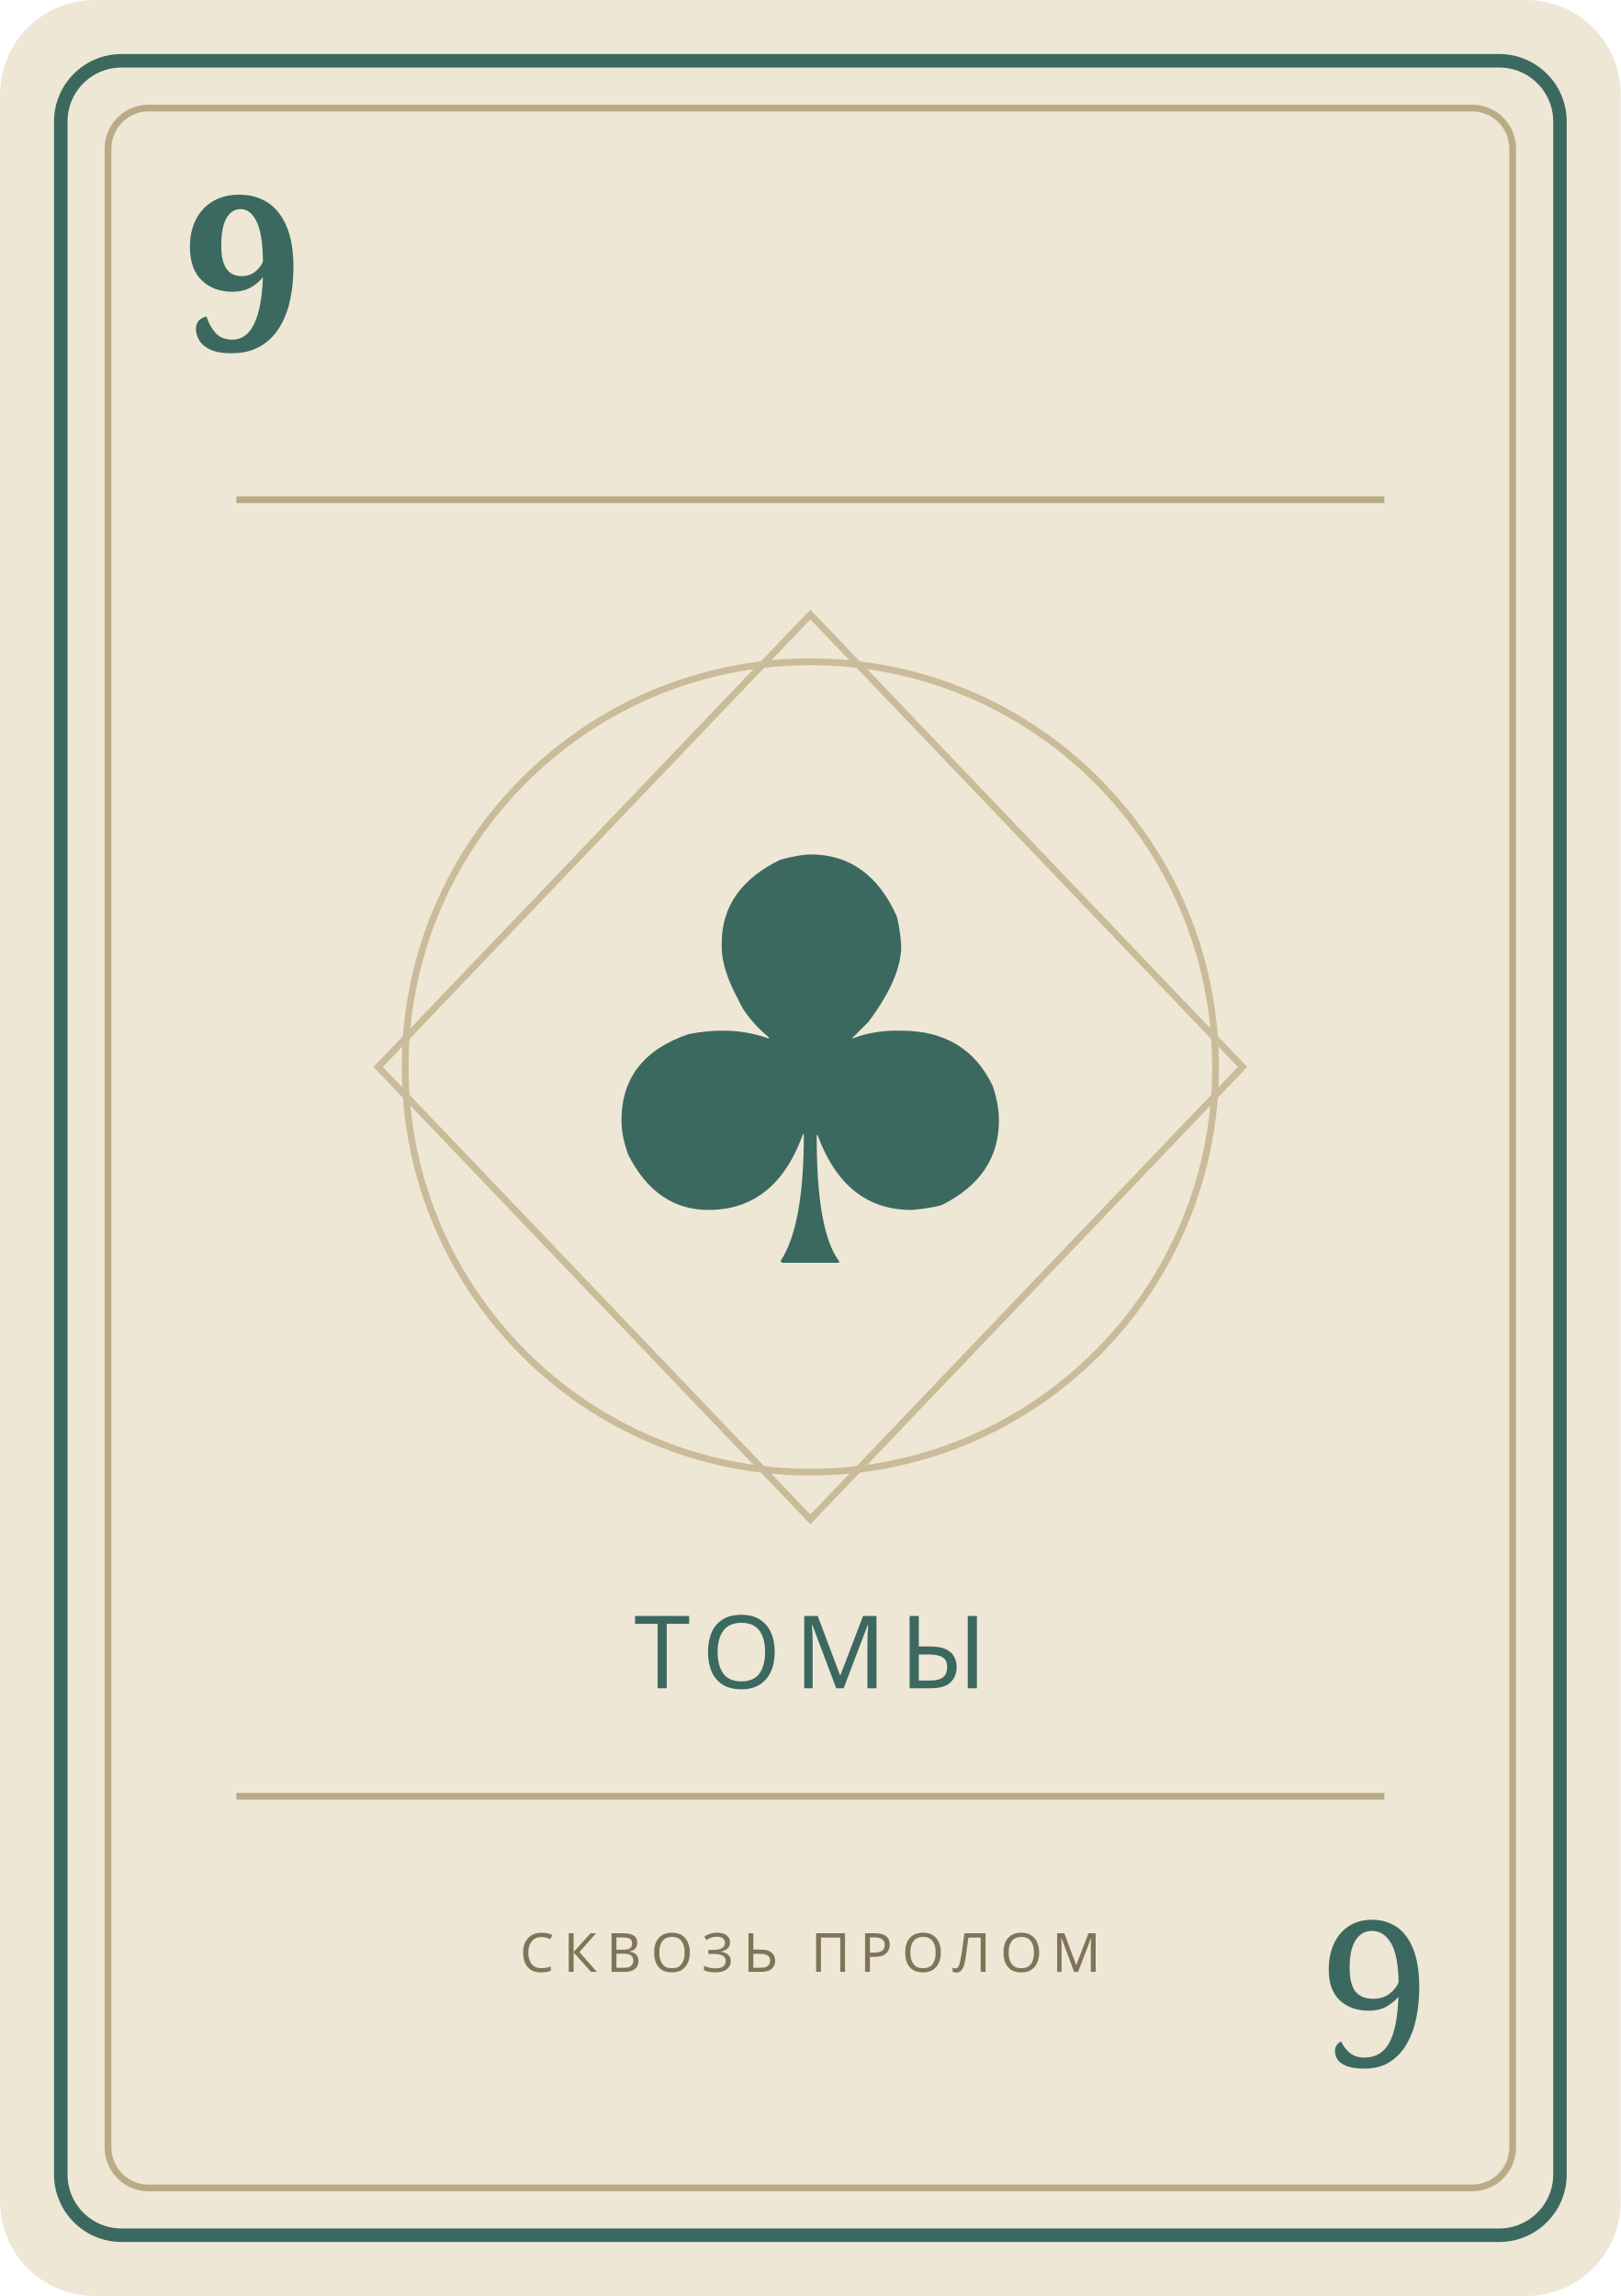
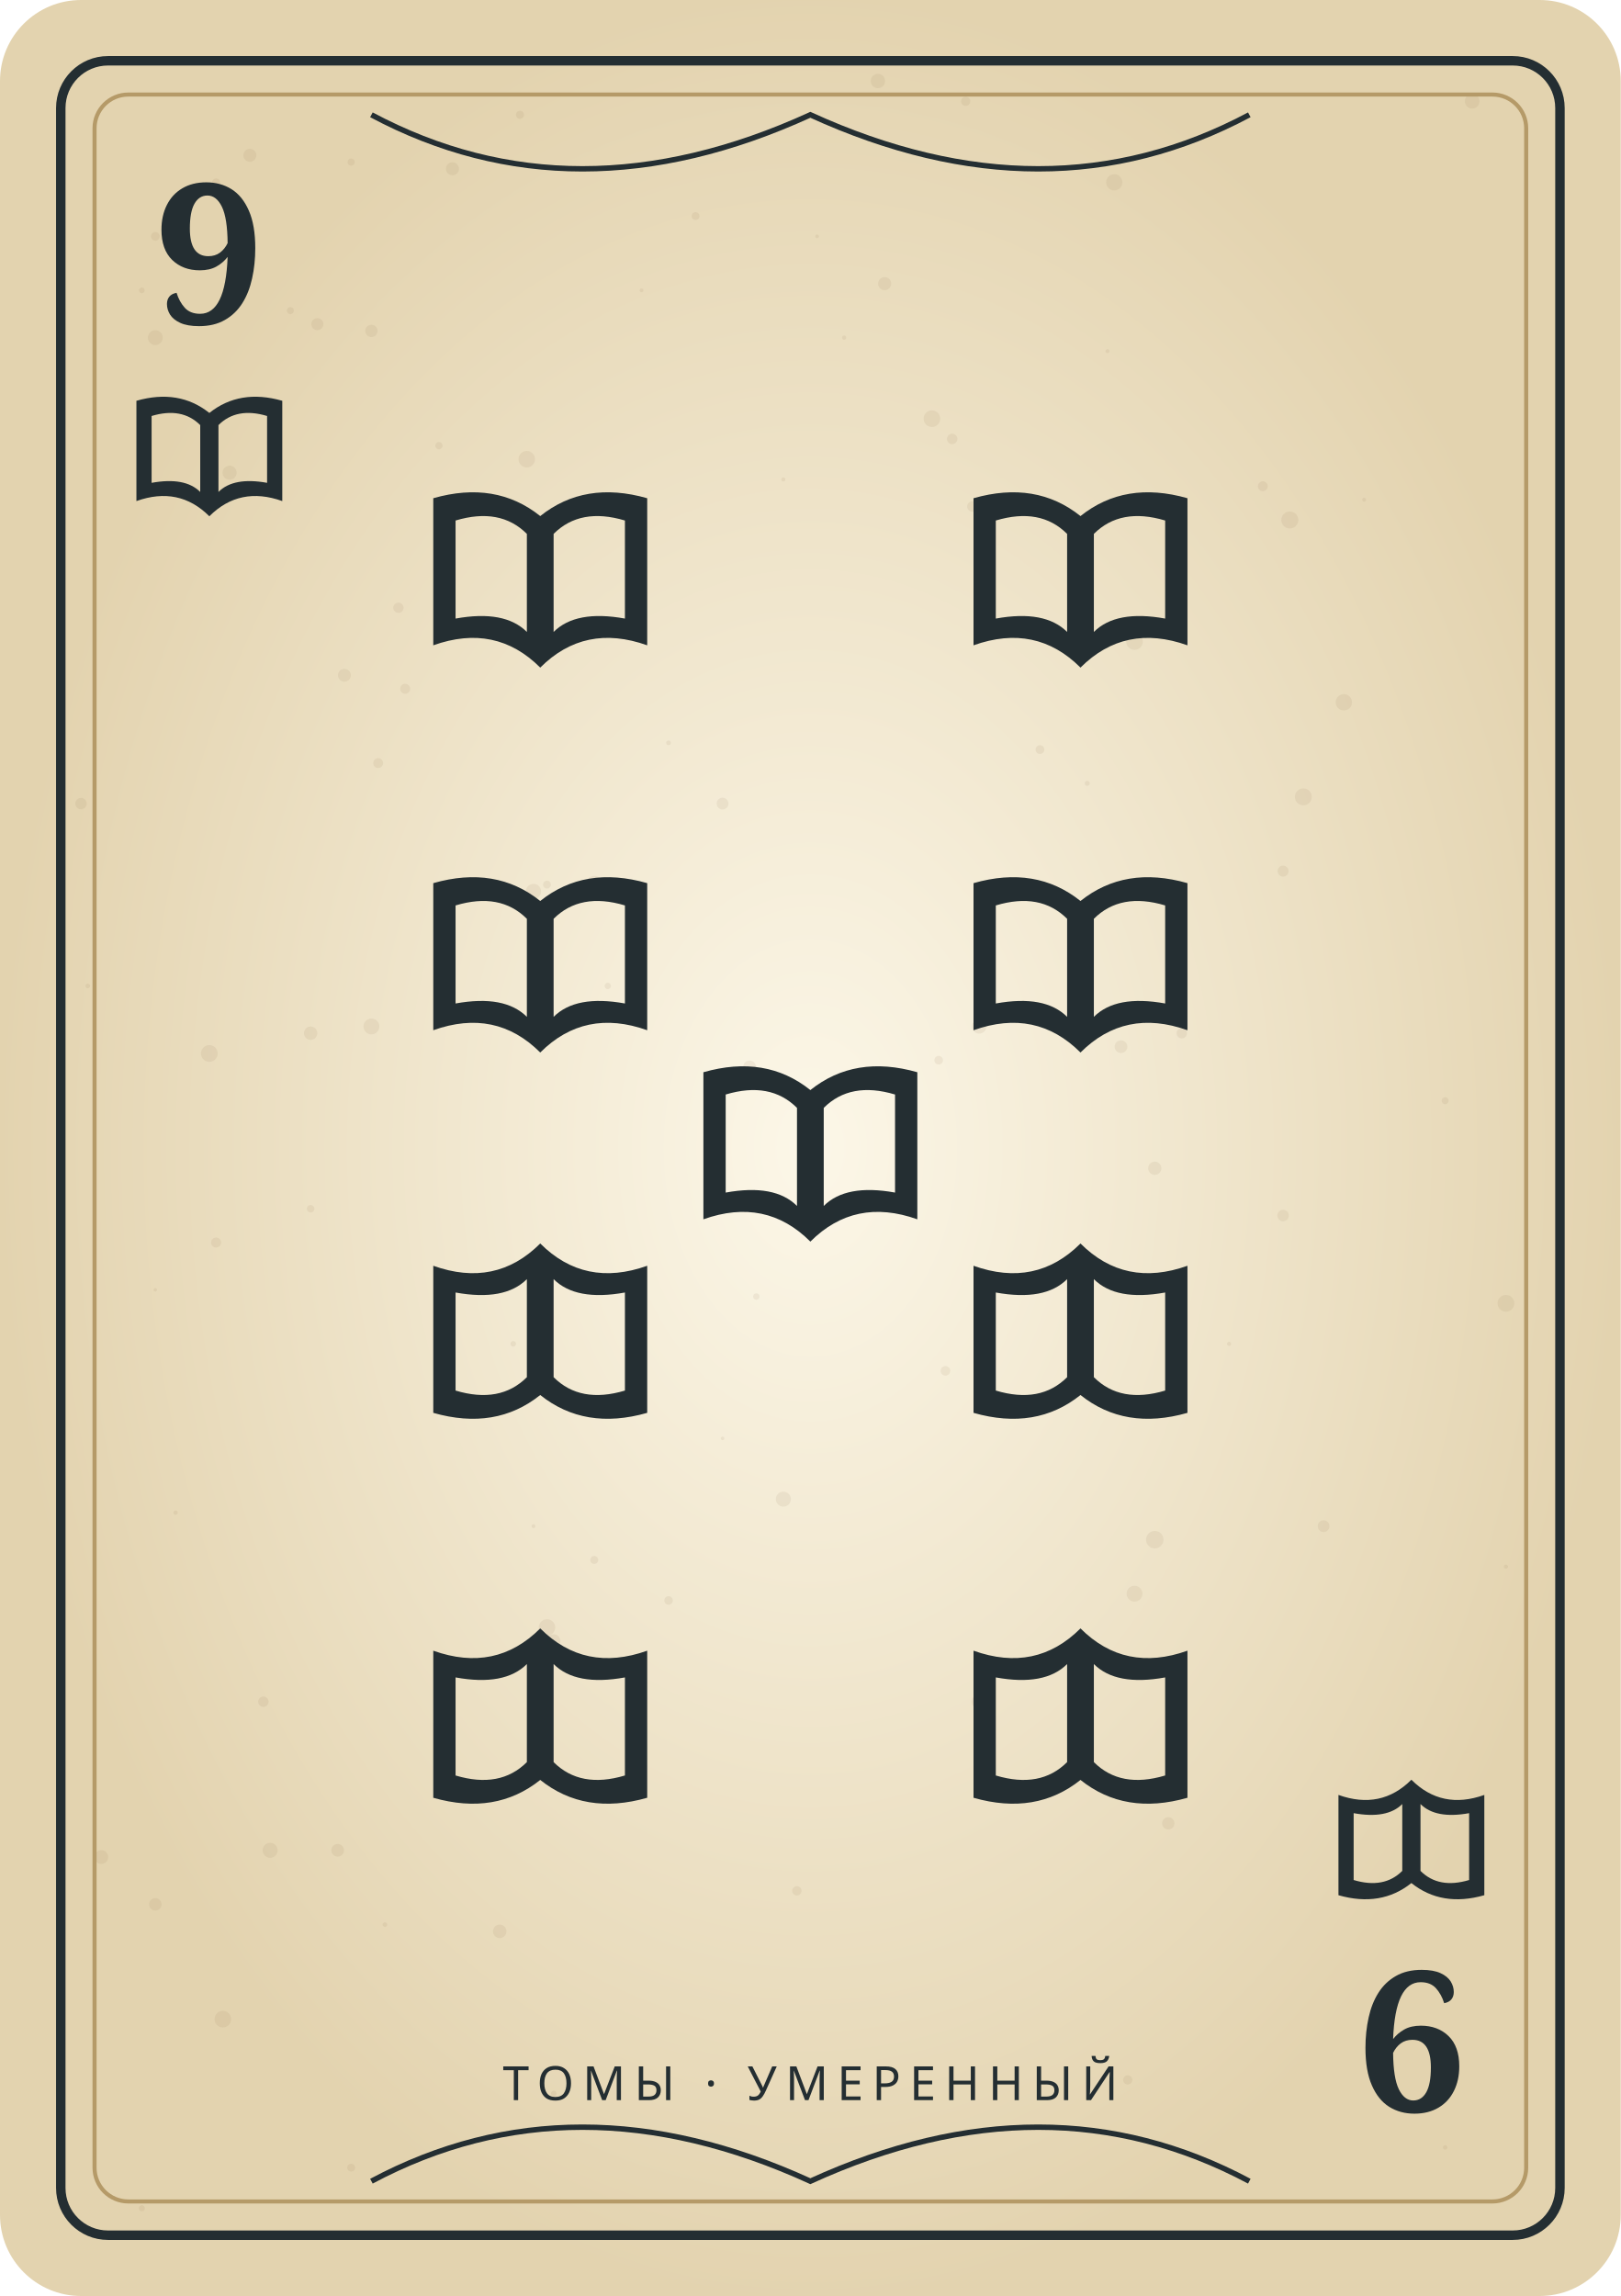
<svg xmlns="http://www.w3.org/2000/svg" width="240" height="340" viewBox="0 0 240 340">
-   <rect width="240" height="340" rx="14" fill="#eee7d5" />
-   <rect x="9" y="9" width="222" height="322" rx="9" fill="none" stroke="#3b6960" stroke-width="2" />
-   <rect x="16" y="16" width="208" height="308" rx="6" fill="none" stroke="#baab87" />
-   <path d="M35 74H205M35 266H205" stroke="#baab87" />
-   <text x="27" y="52" font-family="Georgia,serif" font-weight="bold" font-size="32" fill="#3b6960">9</text>
-   <text x="212" y="306" text-anchor="end" font-family="Georgia,serif" font-size="30" fill="#3b6960">9</text>
-   <circle cx="120" cy="158" r="60" fill="none" stroke="#cabb9a" />
-   <path d="M120 91L184 158L120 225L56 158Z" fill="none" stroke="#cabb9a" />
-   <text x="120" y="187" text-anchor="middle" font-family="Georgia,serif" font-size="83" fill="#3b6960">♣</text>
-   <text x="120" y="250" text-anchor="middle" font-family="sans-serif" font-size="15" letter-spacing="2" fill="#3b6960">ТОМЫ</text>
-   <text x="120" y="292" text-anchor="middle" font-family="sans-serif" font-size="8" letter-spacing="1.4" fill="#807458">СКВОЗЬ ПРОЛОМ</text>
+   <defs>
+     <radialGradient id="paper">
+       <stop stop-color="#fcf7e8" />
+       <stop offset="1" stop-color="#e3d3af" />
+     </radialGradient>
+   </defs>
+   <rect width="240" height="340" rx="12" fill="url(#paper)" />
+   <circle cx="164" cy="52" r="0.29" fill="#806342" opacity=".09" />
+   <circle cx="111" cy="158" r="0.95" fill="#806342" opacity=".09" />
+   <circle cx="23" cy="191" r="0.26" fill="#806342" opacity=".09" />
+   <circle cx="130" cy="12" r="1.06" fill="#806342" opacity=".09" />
+   <circle cx="32" cy="27" r="0.58" fill="#806342" opacity=".09" />
+   <circle cx="13" cy="146" r="0.34" fill="#806342" opacity=".09" />
+   <circle cx="77" cy="17" r="0.60" fill="#806342" opacity=".09" />
+   <circle cx="39" cy="252" r="0.77" fill="#806342" opacity=".09" />
+   <circle cx="167" cy="308" r="0.68" fill="#806342" opacity=".09" />
+   <circle cx="40" cy="274" r="1.11" fill="#806342" opacity=".09" />
+   <circle cx="76" cy="199" r="0.41" fill="#806342" opacity=".09" />
+   <circle cx="118" cy="280" r="0.69" fill="#806342" opacity=".09" />
+   <circle cx="166" cy="155" r="0.94" fill="#806342" opacity=".09" />
+   <circle cx="46" cy="179" r="0.55" fill="#806342" opacity=".09" />
+   <circle cx="99" cy="110" r="0.35" fill="#806342" opacity=".09" />
+   <circle cx="165" cy="27" r="1.20" fill="#806342" opacity=".09" />
+   <circle cx="144" cy="75" r="0.78" fill="#806342" opacity=".09" />
+   <circle cx="79" cy="226" r="0.28" fill="#806342" opacity=".09" />
+   <circle cx="107" cy="119" r="0.87" fill="#806342" opacity=".09" />
+   <circle cx="81" cy="131" r="0.58" fill="#806342" opacity=".09" />
+   <circle cx="37" cy="23" r="0.96" fill="#806342" opacity=".09" />
+   <circle cx="88" cy="131" r="1.28" fill="#806342" opacity=".09" />
+   <circle cx="116" cy="71" r="0.30" fill="#806342" opacity=".09" />
+   <circle cx="187" cy="72" r="0.73" fill="#806342" opacity=".09" />
+   <circle cx="55" cy="49" r="0.91" fill="#806342" opacity=".09" />
+   <circle cx="32" cy="184" r="0.74" fill="#806342" opacity=".09" />
+   <circle cx="190" cy="129" r="0.81" fill="#806342" opacity=".09" />
+   <circle cx="199" cy="104" r="1.21" fill="#806342" opacity=".09" />
+   <circle cx="23" cy="50" r="1.10" fill="#806342" opacity=".09" />
+   <circle cx="47" cy="48" r="0.89" fill="#806342" opacity=".09" />
+   <circle cx="82" cy="243" r="0.99" fill="#806342" opacity=".09" />
+   <circle cx="139" cy="157" r="0.64" fill="#806342" opacity=".09" />
+   <circle cx="145" cy="152" r="1.06" fill="#806342" opacity=".09" />
+   <circle cx="141" cy="65" r="0.77" fill="#806342" opacity=".09" />
+   <circle cx="33" cy="299" r="1.23" fill="#806342" opacity=".09" />
+   <circle cx="196" cy="226" r="0.87" fill="#806342" opacity=".09" />
+   <circle cx="23" cy="35" r="0.64" fill="#806342" opacity=".09" />
+   <circle cx="90" cy="146" r="0.47" fill="#806342" opacity=".09" />
+   <circle cx="125" cy="50" r="0.31" fill="#806342" opacity=".09" />
+   <circle cx="74" cy="286" r="1.00" fill="#806342" opacity=".09" />
+   <circle cx="79" cy="96" r="0.35" fill="#806342" opacity=".09" />
+   <circle cx="66" cy="205" r="0.67" fill="#806342" opacity=".09" />
+   <circle cx="31" cy="156" r="1.24" fill="#806342" opacity=".09" />
+   <circle cx="34" cy="70" r="1.04" fill="#806342" opacity=".09" />
+   <circle cx="218" cy="15" r="1.08" fill="#806342" opacity=".09" />
+   <circle cx="112" cy="192" r="0.48" fill="#806342" opacity=".09" />
+   <circle cx="193" cy="118" r="1.25" fill="#806342" opacity=".09" />
+   <circle cx="46" cy="153" r="0.99" fill="#806342" opacity=".09" />
+   <circle cx="21" cy="43" r="0.42" fill="#806342" opacity=".09" />
+   <circle cx="175" cy="153" r="0.77" fill="#806342" opacity=".09" />
+   <circle cx="202" cy="74" r="0.29" fill="#806342" opacity=".09" />
+   <circle cx="107" cy="213" r="0.26" fill="#806342" opacity=".09" />
+   <circle cx="140" cy="203" r="0.71" fill="#806342" opacity=".09" />
+   <circle cx="168" cy="236" r="1.17" fill="#806342" opacity=".09" />
+   <circle cx="168" cy="95" r="1.23" fill="#806342" opacity=".09" />
+   <circle cx="95" cy="43" r="0.28" fill="#806342" opacity=".09" />
+   <circle cx="171" cy="173" r="0.98" fill="#806342" opacity=".09" />
+   <circle cx="52" cy="321" r="0.58" fill="#806342" opacity=".09" />
+   <circle cx="15" cy="275" r="1.02" fill="#806342" opacity=".09" />
+   <circle cx="78" cy="68" r="1.22" fill="#806342" opacity=".09" />
+   <circle cx="81" cy="241" r="1.22" fill="#806342" opacity=".09" />
+   <circle cx="65" cy="66" r="0.54" fill="#806342" opacity=".09" />
+   <circle cx="145" cy="252" r="1.10" fill="#806342" opacity=".09" />
+   <circle cx="43" cy="46" r="0.52" fill="#806342" opacity=".09" />
+   <circle cx="79" cy="132" r="1.12" fill="#806342" opacity=".09" />
+   <circle cx="138" cy="62" r="1.23" fill="#806342" opacity=".09" />
+   <circle cx="99" cy="237" r="0.63" fill="#806342" opacity=".09" />
+   <circle cx="59" cy="90" r="0.76" fill="#806342" opacity=".09" />
+   <circle cx="223" cy="232" r="0.31" fill="#806342" opacity=".09" />
+   <circle cx="56" cy="113" r="0.73" fill="#806342" opacity=".09" />
+   <circle cx="214" cy="318" r="0.33" fill="#806342" opacity=".09" />
+   <circle cx="12" cy="119" r="0.84" fill="#806342" opacity=".09" />
+   <circle cx="51" cy="100" r="0.95" fill="#806342" opacity=".09" />
+   <circle cx="161" cy="116" r="0.37" fill="#806342" opacity=".09" />
+   <circle cx="182" cy="199" r="0.30" fill="#806342" opacity=".09" />
+   <circle cx="26" cy="224" r="0.32" fill="#806342" opacity=".09" />
+   <circle cx="23" cy="282" r="0.92" fill="#806342" opacity=".09" />
+   <circle cx="60" cy="102" r="0.74" fill="#806342" opacity=".09" />
+   <circle cx="52" cy="24" r="0.53" fill="#806342" opacity=".09" />
+   <circle cx="154" cy="111" r="0.65" fill="#806342" opacity=".09" />
+   <circle cx="55" cy="152" r="1.17" fill="#806342" opacity=".09" />
+   <circle cx="116" cy="222" r="1.11" fill="#806342" opacity=".09" />
+   <circle cx="173" cy="270" r="0.91" fill="#806342" opacity=".09" />
+   <circle cx="223" cy="193" r="1.24" fill="#806342" opacity=".09" />
+   <circle cx="50" cy="274" r="0.94" fill="#806342" opacity=".09" />
+   <circle cx="171" cy="228" r="1.29" fill="#806342" opacity=".09" />
+   <circle cx="21" cy="327" r="0.45" fill="#806342" opacity=".09" />
+   <circle cx="190" cy="180" r="0.85" fill="#806342" opacity=".09" />
+   <circle cx="159" cy="90" r="0.35" fill="#806342" opacity=".09" />
+   <circle cx="160" cy="90" r="0.57" fill="#806342" opacity=".09" />
+   <circle cx="143" cy="15" r="0.68" fill="#806342" opacity=".09" />
+   <circle cx="121" cy="35" r="0.27" fill="#806342" opacity=".09" />
+   <circle cx="67" cy="25" r="0.96" fill="#806342" opacity=".09" />
+   <circle cx="131" cy="42" r="0.97" fill="#806342" opacity=".09" />
+   <circle cx="88" cy="231" r="0.59" fill="#806342" opacity=".09" />
+   <circle cx="103" cy="32" r="0.58" fill="#806342" opacity=".09" />
+   <circle cx="214" cy="163" r="0.51" fill="#806342" opacity=".09" />
+   <circle cx="57" cy="285" r="0.34" fill="#806342" opacity=".09" />
+   <circle cx="82" cy="310" r="0.41" fill="#806342" opacity=".09" />
+   <circle cx="191" cy="77" r="1.26" fill="#806342" opacity=".09" />
+   <rect x="9" y="9" width="222" height="322" rx="7" fill="none" stroke="#242e32" stroke-width="1.4" />
+   <rect x="14" y="14" width="212" height="312" rx="5" fill="none" stroke="#b59a68" stroke-width=".6" />
+   <path d="M55 17Q85 33 120 17Q155 33 185 17M55 323Q85 307 120 323Q155 307 185 323" fill="none" stroke="#242e32" stroke-width=".8" />
+   <text x="31" y="48" text-anchor="middle" font-family="Georgia,serif" font-weight="bold" font-size="29" fill="#242e32">9</text>
+   <g transform="translate(31 67) rotate(0) scale(0.45)">
+     <path d="M-24-17Q-10-21 0-13Q10-21 24-17V16Q10 11 0 21Q-10 11-24 16ZM-19-12V10Q-8 8-3 13V-9Q-9-15-19-12ZM19-12Q9-15 3-9V13Q8 8 19 10Z" fill="#242e32" fill-rule="evenodd" />
+   </g>
+   <g transform="rotate(180 120 170)">
+     <text x="31" y="48" text-anchor="middle" font-family="Georgia,serif" font-weight="bold" font-size="29" fill="#242e32">9</text>
+     <g transform="translate(31 67) rotate(0) scale(0.45)">
+       <path d="M-24-17Q-10-21 0-13Q10-21 24-17V16Q10 11 0 21Q-10 11-24 16ZM-19-12V10Q-8 8-3 13V-9Q-9-15-19-12ZM19-12Q9-15 3-9V13Q8 8 19 10Z" fill="#242e32" fill-rule="evenodd" />
+     </g>
+   </g>
+   <g transform="translate(80 85) rotate(0) scale(0.66)">
+     <path d="M-24-17Q-10-21 0-13Q10-21 24-17V16Q10 11 0 21Q-10 11-24 16ZM-19-12V10Q-8 8-3 13V-9Q-9-15-19-12ZM19-12Q9-15 3-9V13Q8 8 19 10Z" fill="#242e32" fill-rule="evenodd" />
+   </g>
+   <g transform="translate(160 85) rotate(0) scale(0.66)">
+     <path d="M-24-17Q-10-21 0-13Q10-21 24-17V16Q10 11 0 21Q-10 11-24 16ZM-19-12V10Q-8 8-3 13V-9Q-9-15-19-12ZM19-12Q9-15 3-9V13Q8 8 19 10Z" fill="#242e32" fill-rule="evenodd" />
+   </g>
+   <g transform="translate(80 142) rotate(0) scale(0.66)">
+     <path d="M-24-17Q-10-21 0-13Q10-21 24-17V16Q10 11 0 21Q-10 11-24 16ZM-19-12V10Q-8 8-3 13V-9Q-9-15-19-12ZM19-12Q9-15 3-9V13Q8 8 19 10Z" fill="#242e32" fill-rule="evenodd" />
+   </g>
+   <g transform="translate(160 142) rotate(0) scale(0.66)">
+     <path d="M-24-17Q-10-21 0-13Q10-21 24-17V16Q10 11 0 21Q-10 11-24 16ZM-19-12V10Q-8 8-3 13V-9Q-9-15-19-12ZM19-12Q9-15 3-9V13Q8 8 19 10Z" fill="#242e32" fill-rule="evenodd" />
+   </g>
+   <g transform="translate(120 170) rotate(0) scale(0.66)">
+     <path d="M-24-17Q-10-21 0-13Q10-21 24-17V16Q10 11 0 21Q-10 11-24 16ZM-19-12V10Q-8 8-3 13V-9Q-9-15-19-12ZM19-12Q9-15 3-9V13Q8 8 19 10Z" fill="#242e32" fill-rule="evenodd" />
+   </g>
+   <g transform="translate(80 198) rotate(180) scale(0.66)">
+     <path d="M-24-17Q-10-21 0-13Q10-21 24-17V16Q10 11 0 21Q-10 11-24 16ZM-19-12V10Q-8 8-3 13V-9Q-9-15-19-12ZM19-12Q9-15 3-9V13Q8 8 19 10Z" fill="#242e32" fill-rule="evenodd" />
+   </g>
+   <g transform="translate(160 198) rotate(180) scale(0.66)">
+     <path d="M-24-17Q-10-21 0-13Q10-21 24-17V16Q10 11 0 21Q-10 11-24 16ZM-19-12V10Q-8 8-3 13V-9Q-9-15-19-12ZM19-12Q9-15 3-9V13Q8 8 19 10Z" fill="#242e32" fill-rule="evenodd" />
+   </g>
+   <g transform="translate(80 255) rotate(180) scale(0.66)">
+     <path d="M-24-17Q-10-21 0-13Q10-21 24-17V16Q10 11 0 21Q-10 11-24 16ZM-19-12V10Q-8 8-3 13V-9Q-9-15-19-12ZM19-12Q9-15 3-9V13Q8 8 19 10Z" fill="#242e32" fill-rule="evenodd" />
+   </g>
+   <g transform="translate(160 255) rotate(180) scale(0.66)">
+     <path d="M-24-17Q-10-21 0-13Q10-21 24-17V16Q10 11 0 21Q-10 11-24 16ZM-19-12V10Q-8 8-3 13V-9Q-9-15-19-12ZM19-12Q9-15 3-9V13Q8 8 19 10Z" fill="#242e32" fill-rule="evenodd" />
+   </g>
+   <text x="120" y="311" text-anchor="middle" font-family="sans-serif" font-size="7" letter-spacing="1.3" fill="#242e32">ТОМЫ · УМЕРЕННЫЙ</text>
</svg>
